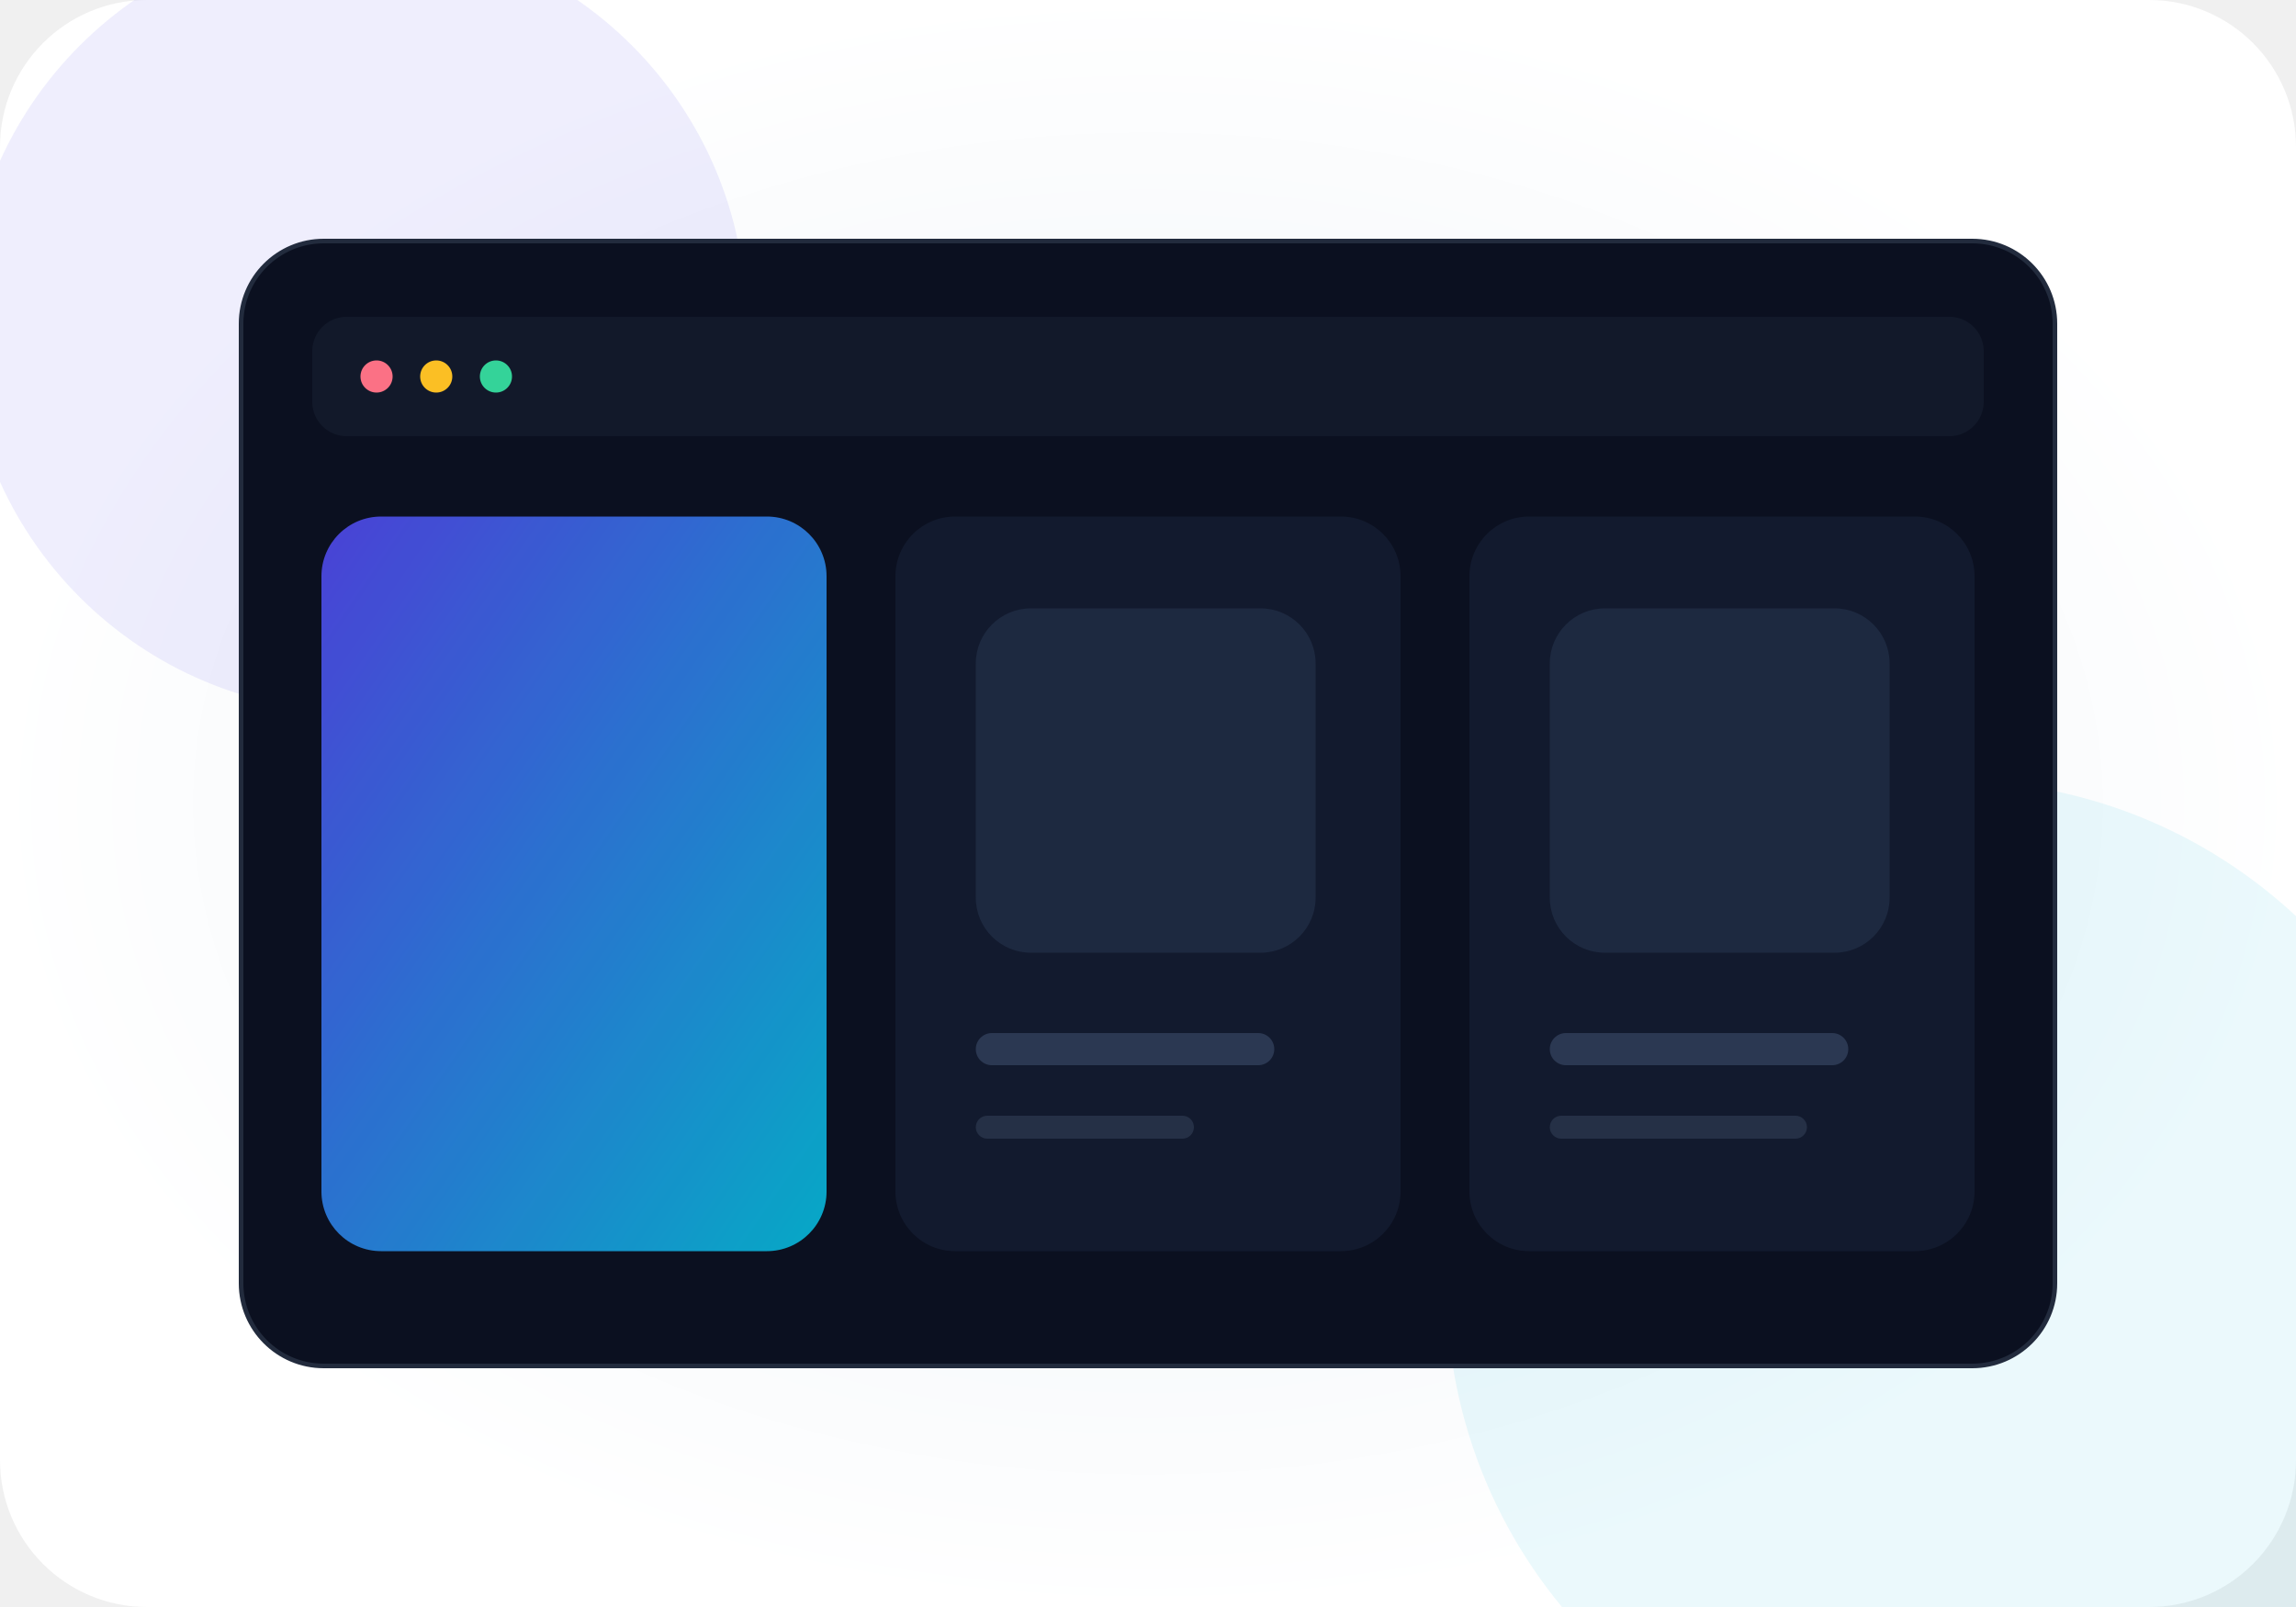
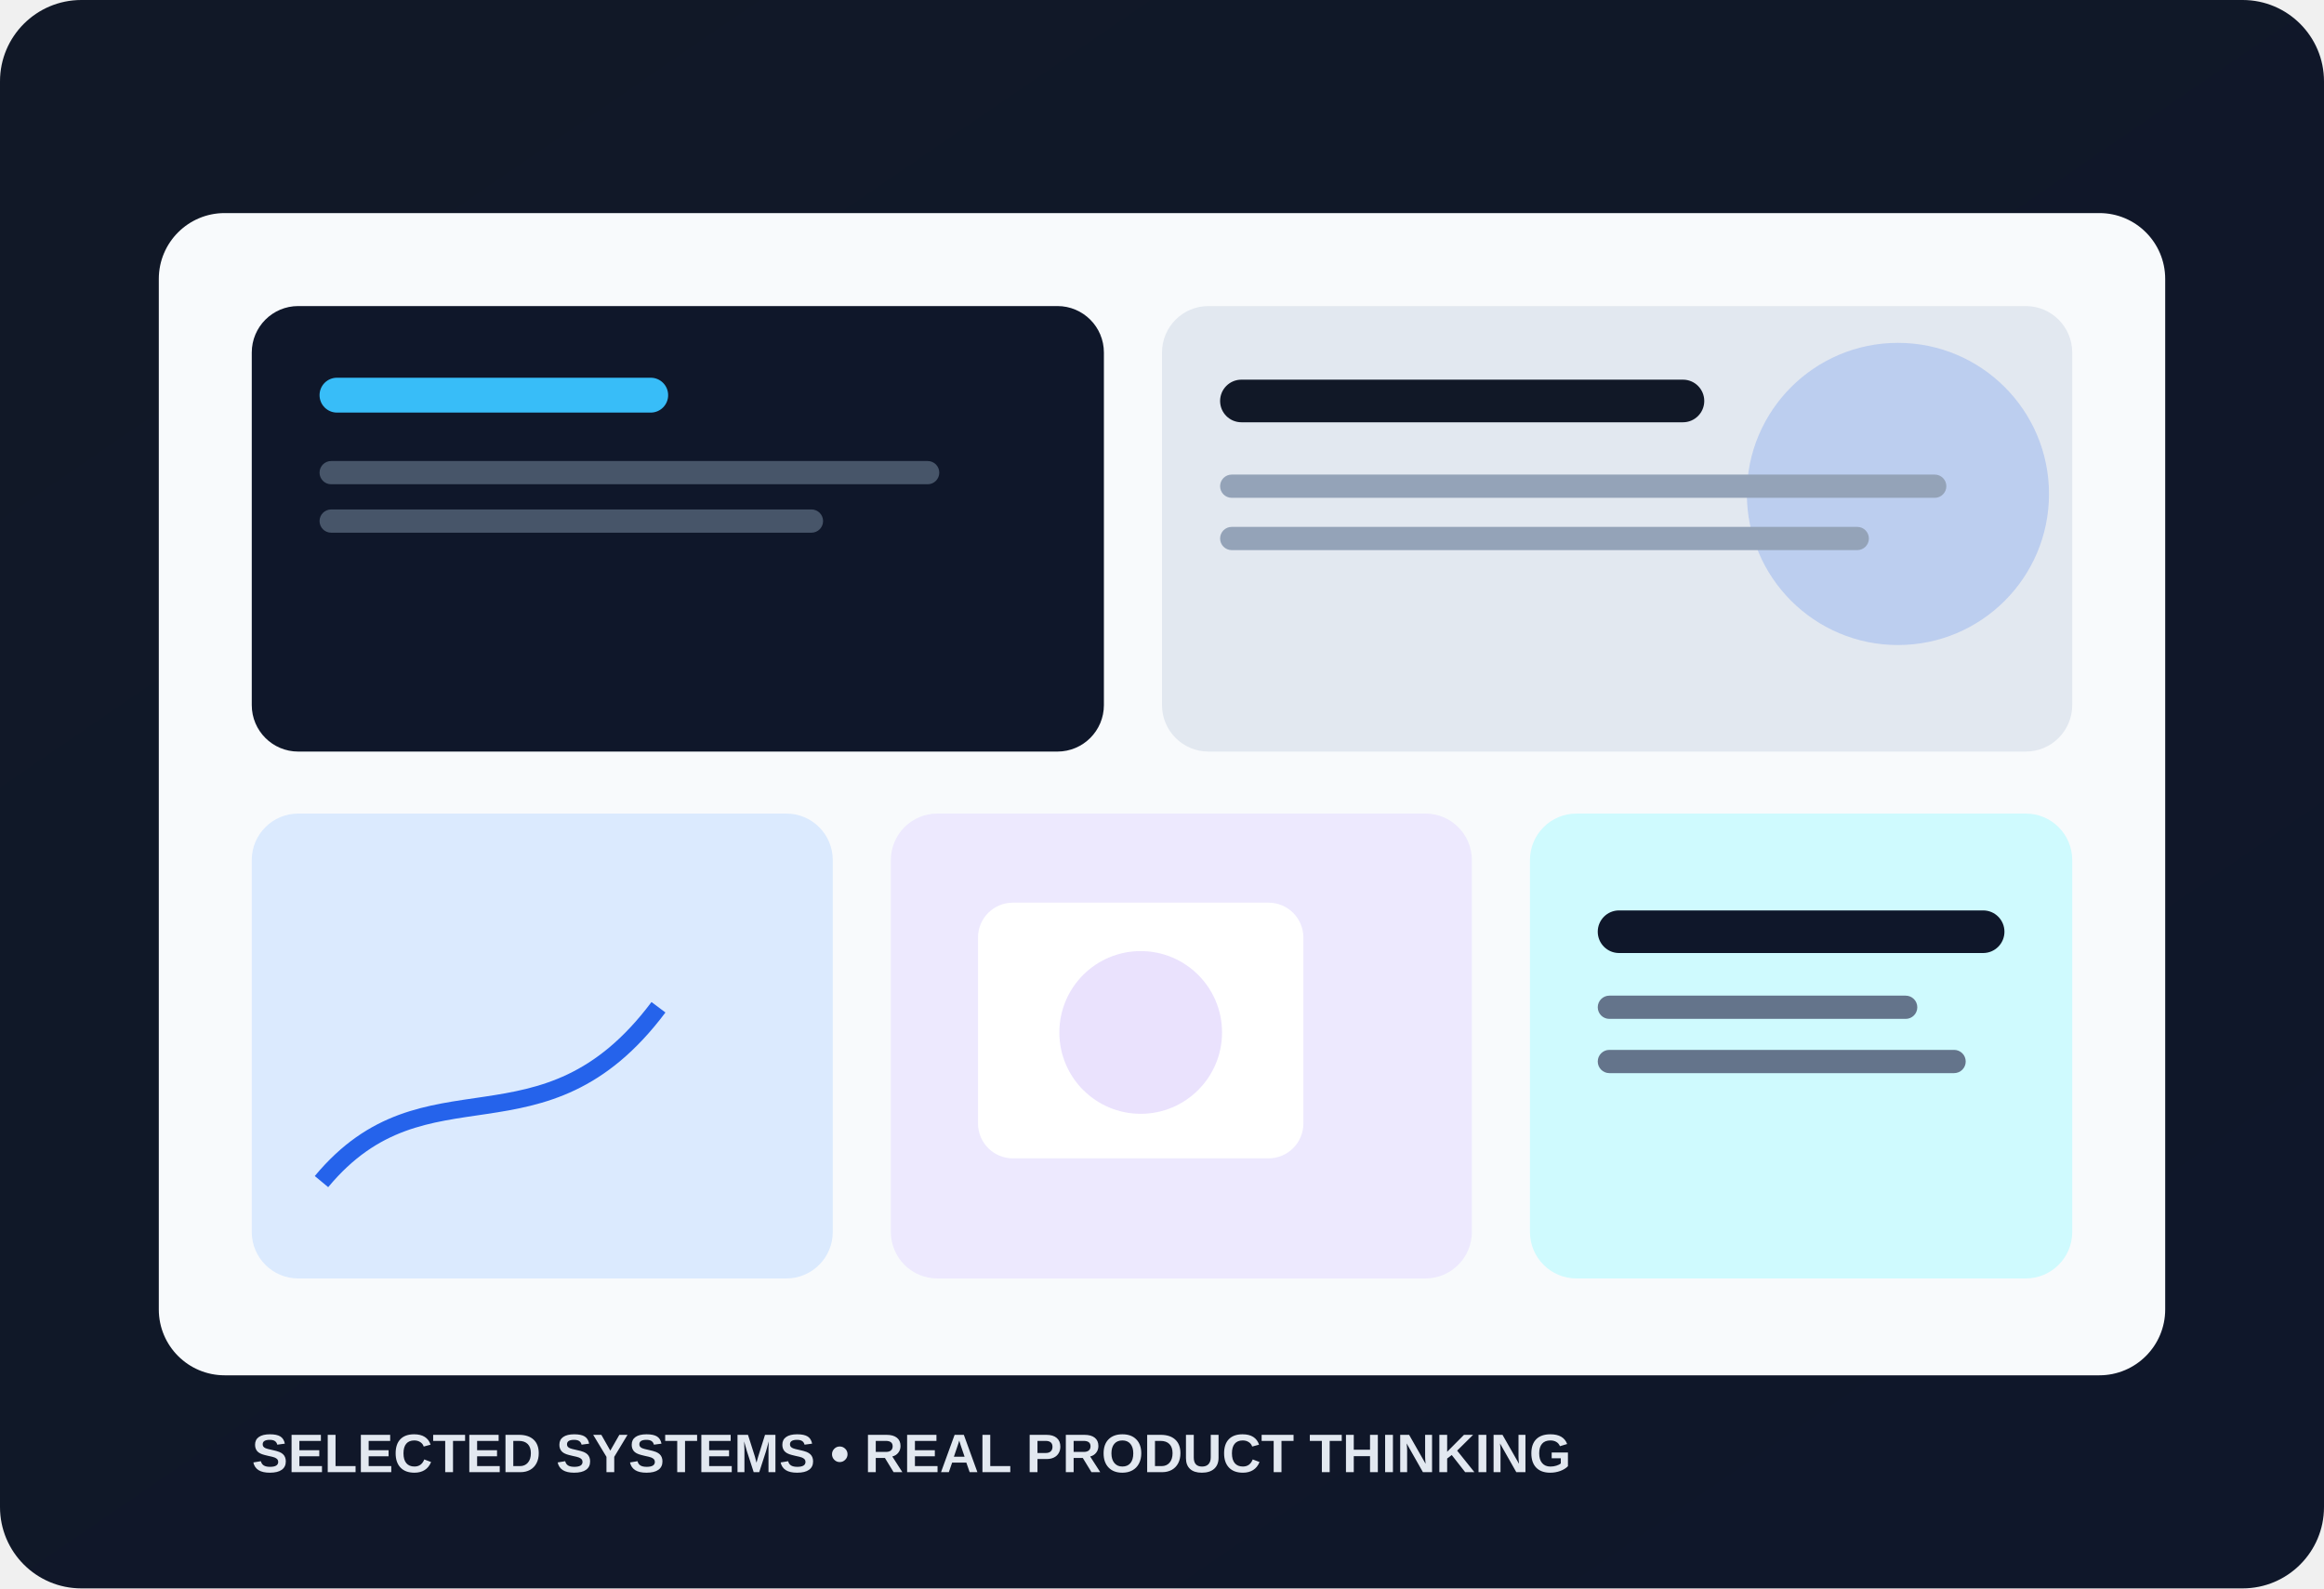
- <svg xmlns="http://www.w3.org/2000/svg" width="1000" height="700" viewBox="0 0 1000 700" fill="none">
+ <svg xmlns="http://www.w3.org/2000/svg" viewBox="0 0 1200 820">
  <defs>
-     <linearGradient id="g" x1="0" y1="0" x2="1" y2="1">
-       <stop stop-color="#4F46E5" />
-       <stop offset="1" stop-color="#06B6D4" />
+     <linearGradient id="b" x1="0" y1="0" x2="1" y2="1">
+       <stop stop-color="#111827" />
+       <stop offset="1" stop-color="#0f172a" />
    </linearGradient>
-     <radialGradient id="bg">
-       <stop stop-color="#EEF2FF" />
-       <stop offset=".65" stop-color="#F8FAFC" />
-       <stop offset="1" stop-color="#FFFFFF" />
-     </radialGradient>
  </defs>
-   <rect width="1000" height="700" rx="64" fill="url(#bg)" />
-   <circle cx="155" cy="140" r="170" fill="#4F46E5" opacity=".09" />
-   <circle cx="850" cy="560" r="220" fill="#06B6D4" opacity=".08" />
-   <rect x="105" y="105" width="790" height="490" rx="36" fill="#0B1020" stroke="#222B3D" stroke-width="2" />
-   <rect x="136" y="138" width="728" height="52" rx="15" fill="#12192A" />
-   <rect x="140" y="225" width="220" height="320" rx="26" fill="url(#g)" opacity=".92" />
-   <rect x="390" y="225" width="220" height="320" rx="26" fill="#121A2E" />
-   <rect x="640" y="225" width="220" height="320" rx="26" fill="#121A2E" />
-   <circle cx="164" cy="164" r="7" fill="#FB7185" />
-   <circle cx="190" cy="164" r="7" fill="#FBBF24" />
-   <circle cx="216" cy="164" r="7" fill="#34D399" />
-   <rect x="425" y="265" width="148" height="150" rx="24" fill="#1D2940" />
-   <rect x="675" y="265" width="148" height="150" rx="24" fill="#1D2940" />
-   <rect x="425" y="450" width="130" height="14" rx="7" fill="#2B3852" />
-   <rect x="675" y="450" width="130" height="14" rx="7" fill="#2B3852" />
-   <rect x="425" y="486" width="95" height="10" rx="5" fill="#253046" />
-   <rect x="675" y="486" width="112" height="10" rx="5" fill="#253046" />
+   <rect width="1200" height="820" rx="42" fill="url(#b)" />
+   <rect x="82" y="110" width="1036" height="600" rx="34" fill="#f8fafc" />
+   <rect x="130" y="158" width="440" height="230" rx="24" fill="#0f172a" />
+   <rect x="600" y="158" width="470" height="230" rx="24" fill="#e2e8f0" />
+   <rect x="130" y="420" width="300" height="240" rx="24" fill="#dbeafe" />
+   <rect x="460" y="420" width="300" height="240" rx="24" fill="#ede9fe" />
+   <rect x="790" y="420" width="280" height="240" rx="24" fill="#cffafe" />
+   <rect x="165" y="195" width="180" height="18" rx="9" fill="#38bdf8" />
+   <rect x="165" y="238" width="320" height="12" rx="6" fill="#475569" />
+   <rect x="165" y="263" width="260" height="12" rx="6" fill="#475569" />
+   <circle cx="980" cy="255" r="78" fill="#2563eb" opacity=".2" />
+   <rect x="630" y="196" width="250" height="22" rx="11" fill="#111827" />
+   <rect x="630" y="245" width="375" height="12" rx="6" fill="#94a3b8" />
+   <rect x="630" y="272" width="335" height="12" rx="6" fill="#94a3b8" />
+   <path d="M166 610 C220 545 280 600 340 520" fill="none" stroke="#2563eb" stroke-width="9" />
+   <rect x="505" y="466" width="168" height="132" rx="18" fill="#fff" />
+   <circle cx="589" cy="533" r="42" fill="#8b5cf6" opacity=".18" />
+   <rect x="825" y="470" width="210" height="22" rx="11" fill="#0f172a" />
+   <rect x="825" y="514" width="165" height="12" rx="6" fill="#64748b" />
+   <rect x="825" y="542" width="190" height="12" rx="6" fill="#64748b" />
+   <text x="130" y="760" font-family="Arial" font-size="28" font-weight="700" fill="#e2e8f0">SELECTED SYSTEMS • REAL PRODUCT THINKING</text>
</svg>
